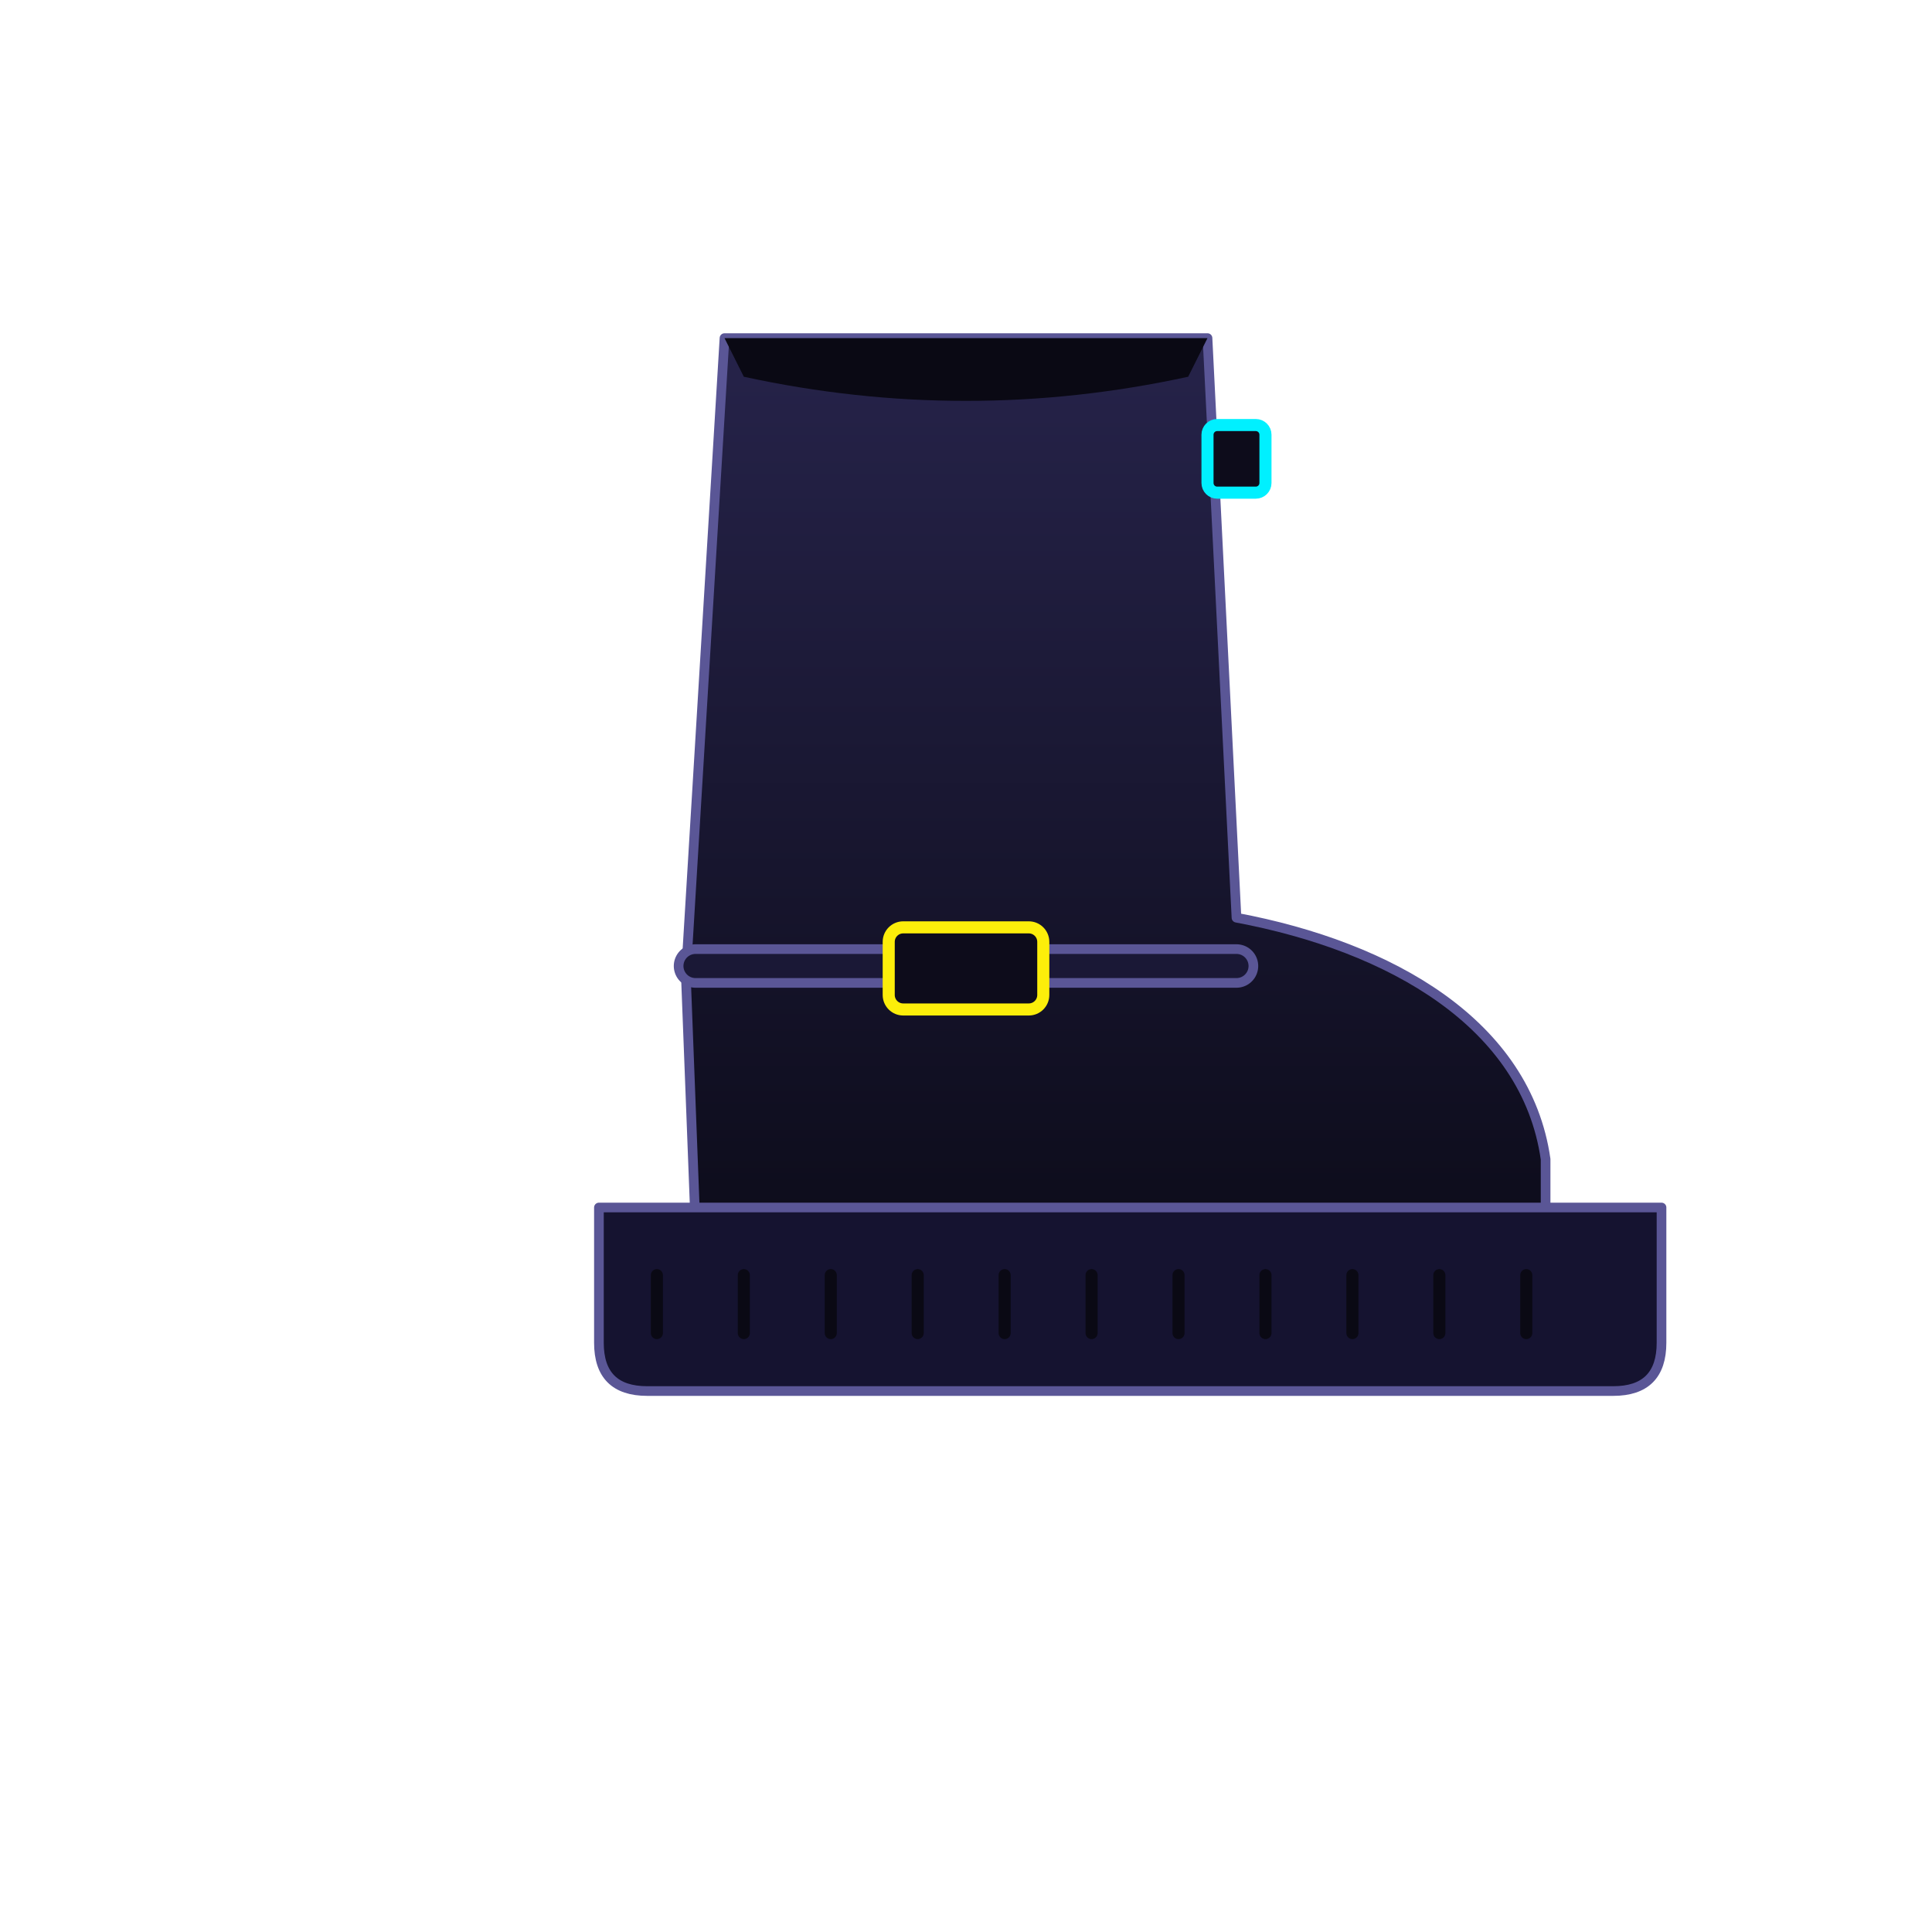
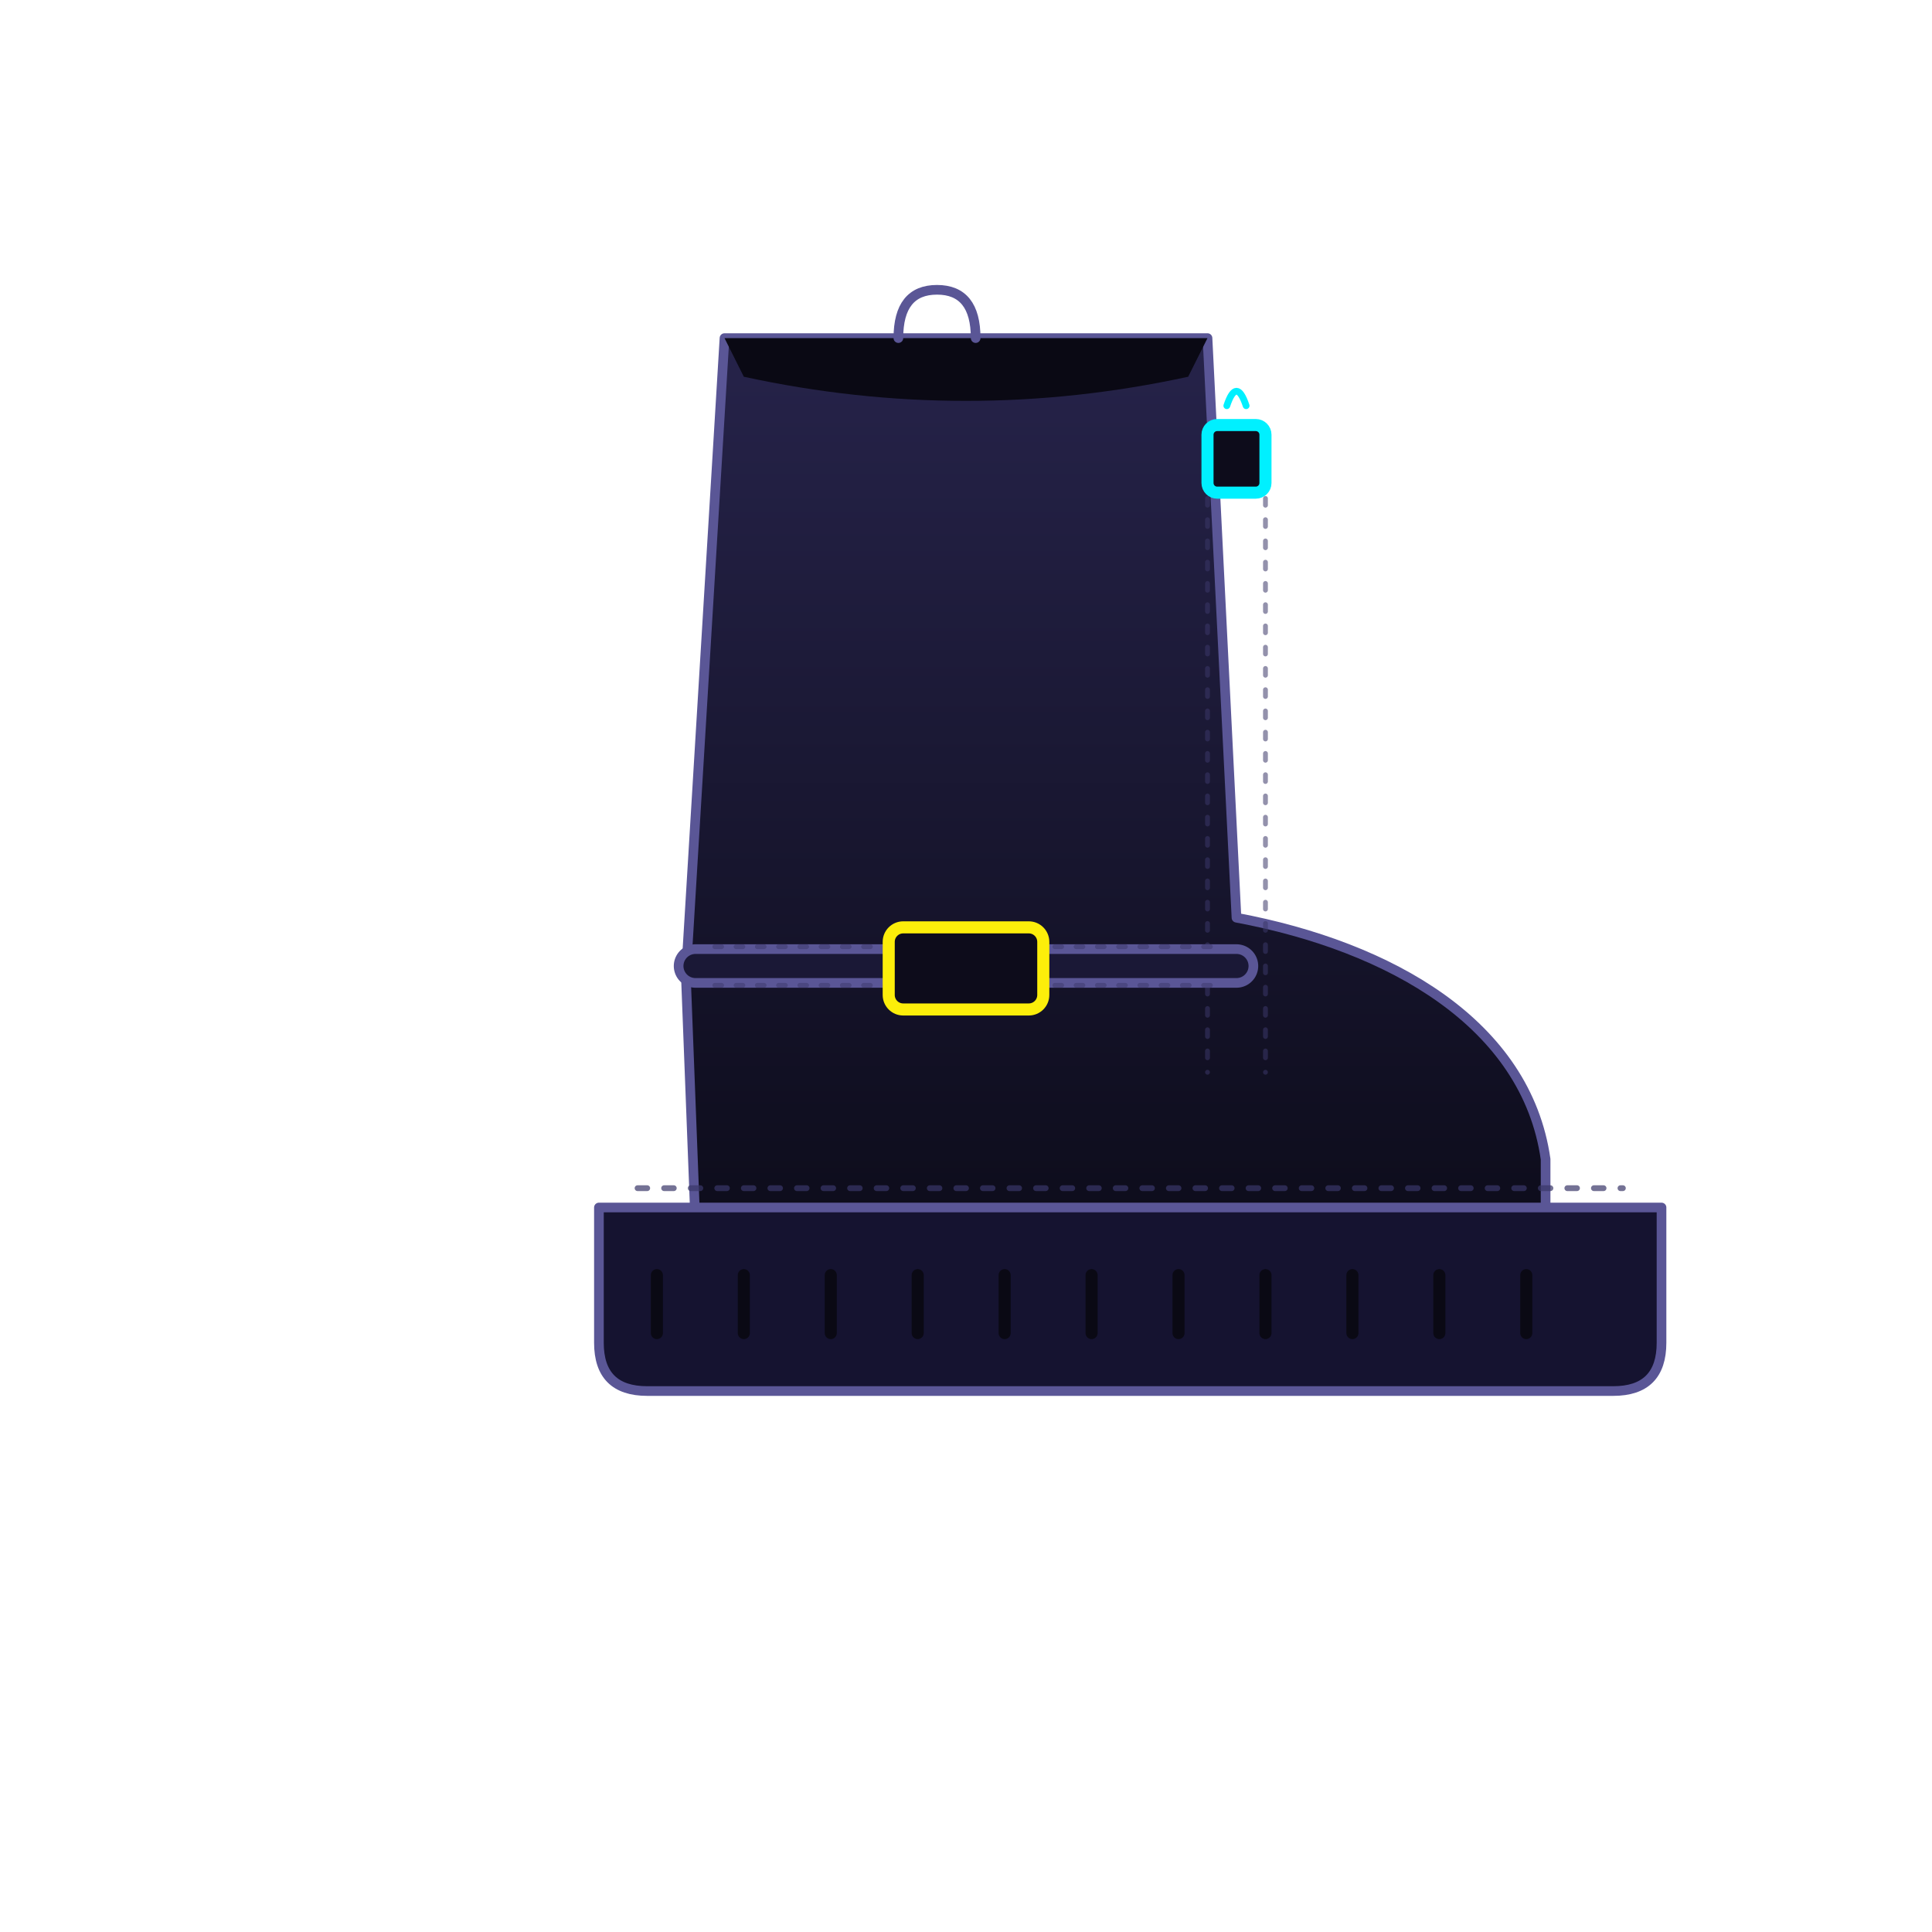
<svg xmlns="http://www.w3.org/2000/svg" viewBox="0 0 400 400" width="400" height="400">
  <defs>
    <linearGradient id="t" x1="0" y1="0" x2="0" y2="1">
      <stop offset="0" stop-color="#26234a" />
      <stop offset="1" stop-color="#0d0c1b" />
    </linearGradient>
    <filter id="n" x="-50%" y="-50%" width="200%" height="200%" color-interpolation-filters="sRGB">
      <feGaussianBlur stdDeviation="3" result="b" />
      <feMerge>
        <feMergeNode in="b" />
        <feMergeNode in="SourceGraphic" />
      </feMerge>
    </filter>
  </defs>
  <g stroke-linejoin="round" stroke-linecap="round" fill="none">
    <path d="M150 70H250L256 190C288 196 316 212 320 240V254H144L142 202Z" fill="url(#t)" stroke="#5a5696" stroke-width="2" />
    <path d="M150 70H250L246 78Q200 88 154 78Z" fill="#0a0914" stroke="none" />
+     <path d="M186 70Q186 60 194 60Q202 60 202 70" stroke="#5a5696" stroke-width="2" />
    <path d="M124 250H344V278Q344 288 334 288H134Q124 288 124 278Z" fill="#151330" stroke="#5a5696" stroke-width="2" />
+     <path d="M132 246H336" stroke="#3a3768" stroke-width="1.2" stroke-dasharray="2 3.5" stroke-opacity=".7" />
    <path d="M138 296H330" stroke="#ff2bd6" stroke-width="4" filter="url(#n)" />
    <path d="M136 264V276M154 264V276M172 264V276M190 264V276M208 264V276M226 264V276M244 264V276M262 264V276M280 264V276M298 264V276M316 264V276" stroke="#0a0914" stroke-width="2.5" />
    <path d="M256 92V220" stroke="#00f0ff" stroke-width="3" filter="url(#n)" />
+     <path d="M250 90V222M262 90V222" stroke="#3a3768" stroke-width="1" stroke-dasharray="1.4 3" stroke-opacity=".55" />
    <rect x="250" y="88" width="12" height="14" rx="2" fill="#0d0c1b" stroke="#00f0ff" stroke-width="2.5" />
+     <path d="M254 84Q256 78 258 84" stroke="#00f0ff" stroke-width="1.4" />
    <path d="M144 200H256" stroke="#5a5696" stroke-width="9" />
    <path d="M144 200H256" stroke="#1a1836" stroke-width="5" />
+     <path d="M148 196H252M148 204H252" stroke="#3a3768" stroke-width="1" stroke-dasharray="1.4 3" stroke-opacity=".45" />
    <rect x="184" y="192" width="32" height="17" rx="3" fill="#0d0c1b" stroke="#fcee0a" stroke-width="2.5" />
  </g>
</svg>
